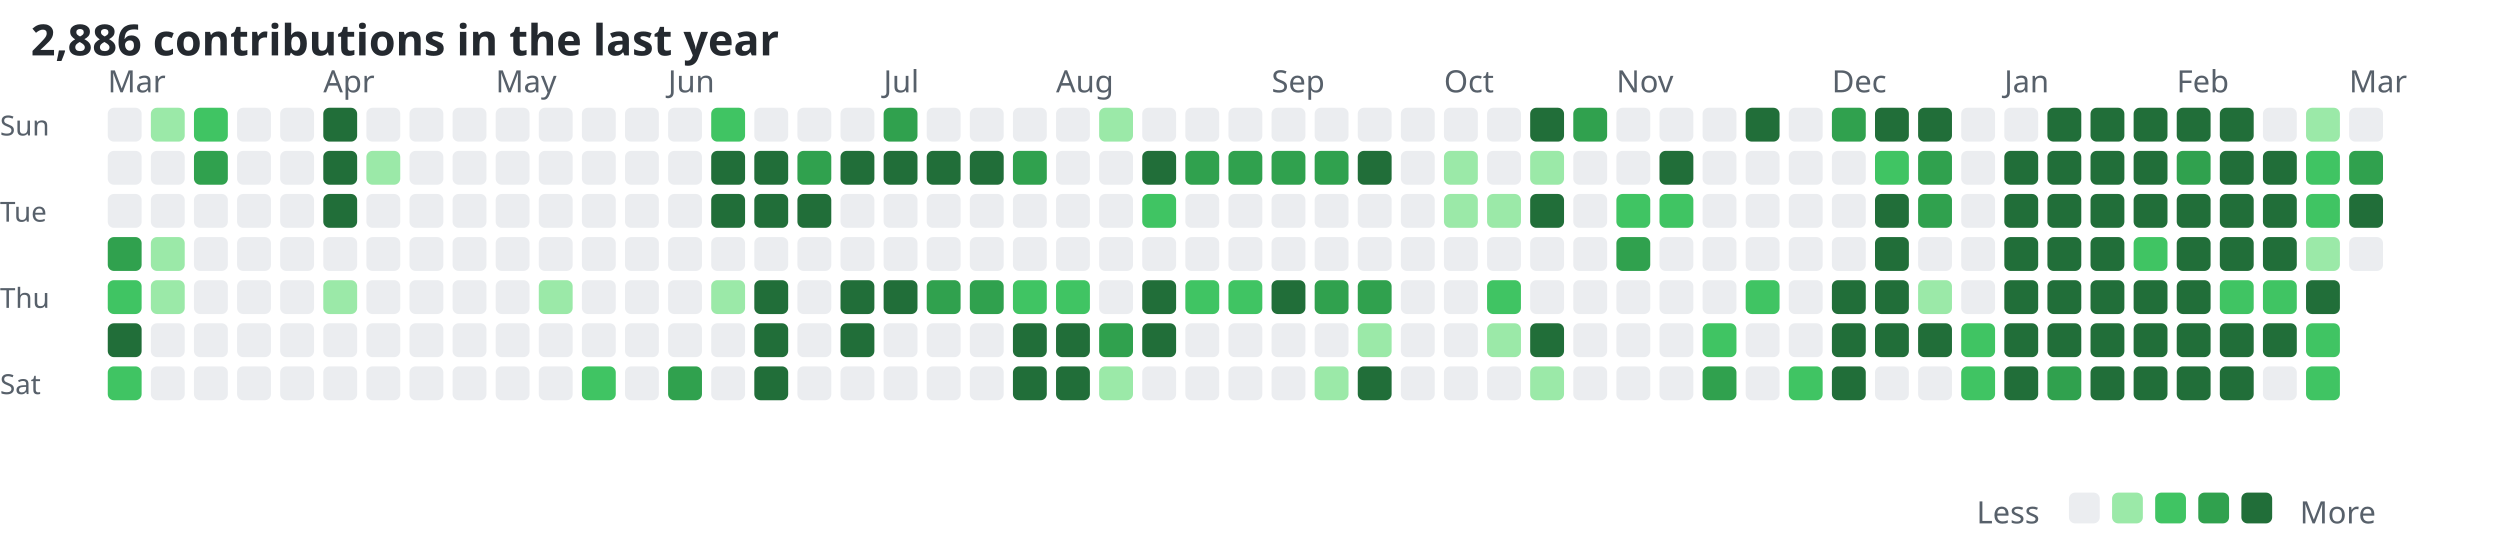
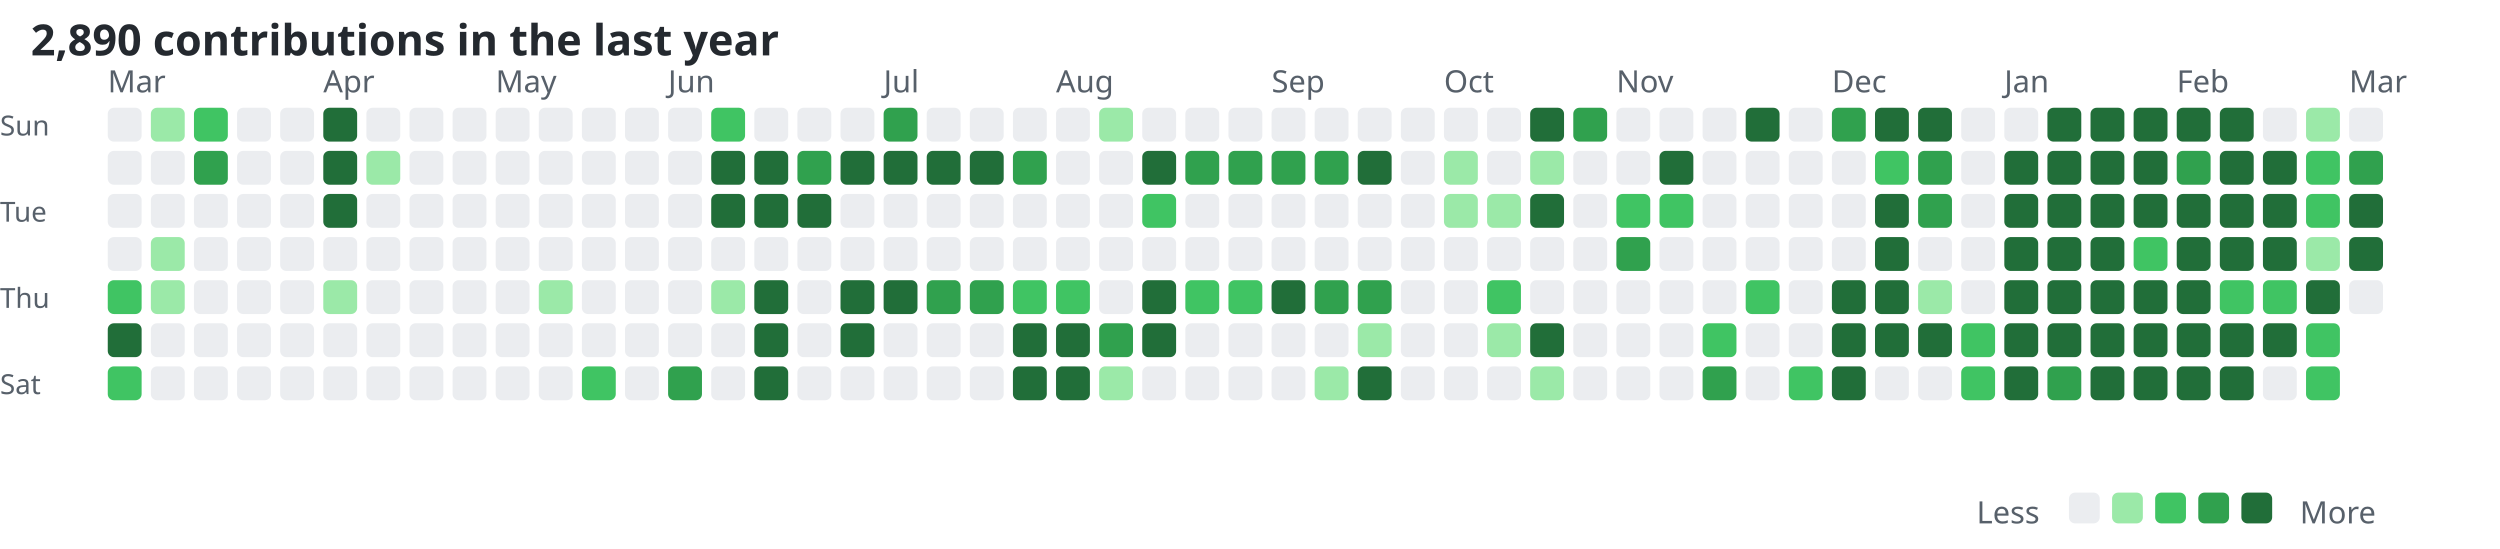
<svg xmlns="http://www.w3.org/2000/svg" width="812" height="178" viewBox="0 0 812 178">
  <style>
    .title { font: 600 14px 'Segoe UI', sans-serif; fill: #24292f; }
    .month { font: 400 10px 'Segoe UI', sans-serif; fill: #57606a; }
    .legend { font: 400 10px 'Segoe UI', sans-serif; fill: #57606a; }
    .day { font: 400 9px 'Segoe UI', sans-serif; fill: #57606a; }
  </style>
-   <text x="10" y="18" class="title">2,886 contributions in the last year</text>
+   <text x="10" y="18" class="title">2,890 contributions in the last year</text>
  <text x="35" y="30" class="month">Mar</text>
  <text x="105" y="30" class="month">Apr</text>
  <text x="161" y="30" class="month">May</text>
  <text x="217" y="30" class="month">Jun</text>
  <text x="287" y="30" class="month">Jul</text>
  <text x="343" y="30" class="month">Aug</text>
  <text x="413" y="30" class="month">Sep</text>
  <text x="469" y="30" class="month">Oct</text>
  <text x="525" y="30" class="month">Nov</text>
  <text x="595" y="30" class="month">Dec</text>
  <text x="651" y="30" class="month">Jan</text>
  <text x="707" y="30" class="month">Feb</text>
  <text x="763" y="30" class="month">Mar</text>
  <text x="0" y="44" class="day">Sun</text>
  <text x="0" y="72" class="day">Tue</text>
  <text x="0" y="100" class="day">Thu</text>
  <text x="0" y="128" class="day">Sat</text>
  <rect x="35" y="35" width="11" height="11" rx="2" ry="2" fill="#ebedf0" />
  <rect x="35" y="49" width="11" height="11" rx="2" ry="2" fill="#ebedf0" />
  <rect x="35" y="63" width="11" height="11" rx="2" ry="2" fill="#ebedf0" />
-   <rect x="35" y="77" width="11" height="11" rx="2" ry="2" fill="#30a14e" />
+   <rect x="35" y="77" width="11" height="11" rx="2" ry="2" fill="#ebedf0" />
  <rect x="35" y="91" width="11" height="11" rx="2" ry="2" fill="#40c463" />
  <rect x="35" y="105" width="11" height="11" rx="2" ry="2" fill="#216e39" />
  <rect x="35" y="119" width="11" height="11" rx="2" ry="2" fill="#40c463" />
  <rect x="49" y="35" width="11" height="11" rx="2" ry="2" fill="#9be9a8" />
  <rect x="49" y="49" width="11" height="11" rx="2" ry="2" fill="#ebedf0" />
  <rect x="49" y="63" width="11" height="11" rx="2" ry="2" fill="#ebedf0" />
  <rect x="49" y="77" width="11" height="11" rx="2" ry="2" fill="#9be9a8" />
  <rect x="49" y="91" width="11" height="11" rx="2" ry="2" fill="#9be9a8" />
  <rect x="49" y="105" width="11" height="11" rx="2" ry="2" fill="#ebedf0" />
  <rect x="49" y="119" width="11" height="11" rx="2" ry="2" fill="#ebedf0" />
  <rect x="63" y="35" width="11" height="11" rx="2" ry="2" fill="#40c463" />
  <rect x="63" y="49" width="11" height="11" rx="2" ry="2" fill="#30a14e" />
  <rect x="63" y="63" width="11" height="11" rx="2" ry="2" fill="#ebedf0" />
  <rect x="63" y="77" width="11" height="11" rx="2" ry="2" fill="#ebedf0" />
  <rect x="63" y="91" width="11" height="11" rx="2" ry="2" fill="#ebedf0" />
  <rect x="63" y="105" width="11" height="11" rx="2" ry="2" fill="#ebedf0" />
  <rect x="63" y="119" width="11" height="11" rx="2" ry="2" fill="#ebedf0" />
  <rect x="77" y="35" width="11" height="11" rx="2" ry="2" fill="#ebedf0" />
  <rect x="77" y="49" width="11" height="11" rx="2" ry="2" fill="#ebedf0" />
  <rect x="77" y="63" width="11" height="11" rx="2" ry="2" fill="#ebedf0" />
  <rect x="77" y="77" width="11" height="11" rx="2" ry="2" fill="#ebedf0" />
  <rect x="77" y="91" width="11" height="11" rx="2" ry="2" fill="#ebedf0" />
  <rect x="77" y="105" width="11" height="11" rx="2" ry="2" fill="#ebedf0" />
  <rect x="77" y="119" width="11" height="11" rx="2" ry="2" fill="#ebedf0" />
  <rect x="91" y="35" width="11" height="11" rx="2" ry="2" fill="#ebedf0" />
  <rect x="91" y="49" width="11" height="11" rx="2" ry="2" fill="#ebedf0" />
  <rect x="91" y="63" width="11" height="11" rx="2" ry="2" fill="#ebedf0" />
  <rect x="91" y="77" width="11" height="11" rx="2" ry="2" fill="#ebedf0" />
  <rect x="91" y="91" width="11" height="11" rx="2" ry="2" fill="#ebedf0" />
  <rect x="91" y="105" width="11" height="11" rx="2" ry="2" fill="#ebedf0" />
  <rect x="91" y="119" width="11" height="11" rx="2" ry="2" fill="#ebedf0" />
  <rect x="105" y="35" width="11" height="11" rx="2" ry="2" fill="#216e39" />
  <rect x="105" y="49" width="11" height="11" rx="2" ry="2" fill="#216e39" />
  <rect x="105" y="63" width="11" height="11" rx="2" ry="2" fill="#216e39" />
  <rect x="105" y="77" width="11" height="11" rx="2" ry="2" fill="#ebedf0" />
  <rect x="105" y="91" width="11" height="11" rx="2" ry="2" fill="#9be9a8" />
  <rect x="105" y="105" width="11" height="11" rx="2" ry="2" fill="#ebedf0" />
  <rect x="105" y="119" width="11" height="11" rx="2" ry="2" fill="#ebedf0" />
  <rect x="119" y="35" width="11" height="11" rx="2" ry="2" fill="#ebedf0" />
  <rect x="119" y="49" width="11" height="11" rx="2" ry="2" fill="#9be9a8" />
  <rect x="119" y="63" width="11" height="11" rx="2" ry="2" fill="#ebedf0" />
  <rect x="119" y="77" width="11" height="11" rx="2" ry="2" fill="#ebedf0" />
  <rect x="119" y="91" width="11" height="11" rx="2" ry="2" fill="#ebedf0" />
  <rect x="119" y="105" width="11" height="11" rx="2" ry="2" fill="#ebedf0" />
  <rect x="119" y="119" width="11" height="11" rx="2" ry="2" fill="#ebedf0" />
  <rect x="133" y="35" width="11" height="11" rx="2" ry="2" fill="#ebedf0" />
  <rect x="133" y="49" width="11" height="11" rx="2" ry="2" fill="#ebedf0" />
  <rect x="133" y="63" width="11" height="11" rx="2" ry="2" fill="#ebedf0" />
  <rect x="133" y="77" width="11" height="11" rx="2" ry="2" fill="#ebedf0" />
  <rect x="133" y="91" width="11" height="11" rx="2" ry="2" fill="#ebedf0" />
  <rect x="133" y="105" width="11" height="11" rx="2" ry="2" fill="#ebedf0" />
  <rect x="133" y="119" width="11" height="11" rx="2" ry="2" fill="#ebedf0" />
  <rect x="147" y="35" width="11" height="11" rx="2" ry="2" fill="#ebedf0" />
  <rect x="147" y="49" width="11" height="11" rx="2" ry="2" fill="#ebedf0" />
  <rect x="147" y="63" width="11" height="11" rx="2" ry="2" fill="#ebedf0" />
  <rect x="147" y="77" width="11" height="11" rx="2" ry="2" fill="#ebedf0" />
  <rect x="147" y="91" width="11" height="11" rx="2" ry="2" fill="#ebedf0" />
  <rect x="147" y="105" width="11" height="11" rx="2" ry="2" fill="#ebedf0" />
  <rect x="147" y="119" width="11" height="11" rx="2" ry="2" fill="#ebedf0" />
  <rect x="161" y="35" width="11" height="11" rx="2" ry="2" fill="#ebedf0" />
  <rect x="161" y="49" width="11" height="11" rx="2" ry="2" fill="#ebedf0" />
  <rect x="161" y="63" width="11" height="11" rx="2" ry="2" fill="#ebedf0" />
  <rect x="161" y="77" width="11" height="11" rx="2" ry="2" fill="#ebedf0" />
  <rect x="161" y="91" width="11" height="11" rx="2" ry="2" fill="#ebedf0" />
  <rect x="161" y="105" width="11" height="11" rx="2" ry="2" fill="#ebedf0" />
  <rect x="161" y="119" width="11" height="11" rx="2" ry="2" fill="#ebedf0" />
  <rect x="175" y="35" width="11" height="11" rx="2" ry="2" fill="#ebedf0" />
  <rect x="175" y="49" width="11" height="11" rx="2" ry="2" fill="#ebedf0" />
  <rect x="175" y="63" width="11" height="11" rx="2" ry="2" fill="#ebedf0" />
  <rect x="175" y="77" width="11" height="11" rx="2" ry="2" fill="#ebedf0" />
  <rect x="175" y="91" width="11" height="11" rx="2" ry="2" fill="#9be9a8" />
  <rect x="175" y="105" width="11" height="11" rx="2" ry="2" fill="#ebedf0" />
  <rect x="175" y="119" width="11" height="11" rx="2" ry="2" fill="#ebedf0" />
  <rect x="189" y="35" width="11" height="11" rx="2" ry="2" fill="#ebedf0" />
  <rect x="189" y="49" width="11" height="11" rx="2" ry="2" fill="#ebedf0" />
  <rect x="189" y="63" width="11" height="11" rx="2" ry="2" fill="#ebedf0" />
  <rect x="189" y="77" width="11" height="11" rx="2" ry="2" fill="#ebedf0" />
  <rect x="189" y="91" width="11" height="11" rx="2" ry="2" fill="#ebedf0" />
  <rect x="189" y="105" width="11" height="11" rx="2" ry="2" fill="#ebedf0" />
  <rect x="189" y="119" width="11" height="11" rx="2" ry="2" fill="#40c463" />
  <rect x="203" y="35" width="11" height="11" rx="2" ry="2" fill="#ebedf0" />
  <rect x="203" y="49" width="11" height="11" rx="2" ry="2" fill="#ebedf0" />
  <rect x="203" y="63" width="11" height="11" rx="2" ry="2" fill="#ebedf0" />
  <rect x="203" y="77" width="11" height="11" rx="2" ry="2" fill="#ebedf0" />
  <rect x="203" y="91" width="11" height="11" rx="2" ry="2" fill="#ebedf0" />
  <rect x="203" y="105" width="11" height="11" rx="2" ry="2" fill="#ebedf0" />
  <rect x="203" y="119" width="11" height="11" rx="2" ry="2" fill="#ebedf0" />
  <rect x="217" y="35" width="11" height="11" rx="2" ry="2" fill="#ebedf0" />
  <rect x="217" y="49" width="11" height="11" rx="2" ry="2" fill="#ebedf0" />
  <rect x="217" y="63" width="11" height="11" rx="2" ry="2" fill="#ebedf0" />
  <rect x="217" y="77" width="11" height="11" rx="2" ry="2" fill="#ebedf0" />
  <rect x="217" y="91" width="11" height="11" rx="2" ry="2" fill="#ebedf0" />
  <rect x="217" y="105" width="11" height="11" rx="2" ry="2" fill="#ebedf0" />
  <rect x="217" y="119" width="11" height="11" rx="2" ry="2" fill="#30a14e" />
  <rect x="231" y="35" width="11" height="11" rx="2" ry="2" fill="#40c463" />
  <rect x="231" y="49" width="11" height="11" rx="2" ry="2" fill="#216e39" />
  <rect x="231" y="63" width="11" height="11" rx="2" ry="2" fill="#216e39" />
  <rect x="231" y="77" width="11" height="11" rx="2" ry="2" fill="#ebedf0" />
  <rect x="231" y="91" width="11" height="11" rx="2" ry="2" fill="#9be9a8" />
  <rect x="231" y="105" width="11" height="11" rx="2" ry="2" fill="#ebedf0" />
  <rect x="231" y="119" width="11" height="11" rx="2" ry="2" fill="#ebedf0" />
  <rect x="245" y="35" width="11" height="11" rx="2" ry="2" fill="#ebedf0" />
  <rect x="245" y="49" width="11" height="11" rx="2" ry="2" fill="#216e39" />
  <rect x="245" y="63" width="11" height="11" rx="2" ry="2" fill="#216e39" />
  <rect x="245" y="77" width="11" height="11" rx="2" ry="2" fill="#ebedf0" />
  <rect x="245" y="91" width="11" height="11" rx="2" ry="2" fill="#216e39" />
  <rect x="245" y="105" width="11" height="11" rx="2" ry="2" fill="#216e39" />
  <rect x="245" y="119" width="11" height="11" rx="2" ry="2" fill="#216e39" />
  <rect x="259" y="35" width="11" height="11" rx="2" ry="2" fill="#ebedf0" />
  <rect x="259" y="49" width="11" height="11" rx="2" ry="2" fill="#30a14e" />
  <rect x="259" y="63" width="11" height="11" rx="2" ry="2" fill="#216e39" />
  <rect x="259" y="77" width="11" height="11" rx="2" ry="2" fill="#ebedf0" />
  <rect x="259" y="91" width="11" height="11" rx="2" ry="2" fill="#ebedf0" />
  <rect x="259" y="105" width="11" height="11" rx="2" ry="2" fill="#ebedf0" />
  <rect x="259" y="119" width="11" height="11" rx="2" ry="2" fill="#ebedf0" />
  <rect x="273" y="35" width="11" height="11" rx="2" ry="2" fill="#ebedf0" />
  <rect x="273" y="49" width="11" height="11" rx="2" ry="2" fill="#216e39" />
  <rect x="273" y="63" width="11" height="11" rx="2" ry="2" fill="#ebedf0" />
  <rect x="273" y="77" width="11" height="11" rx="2" ry="2" fill="#ebedf0" />
  <rect x="273" y="91" width="11" height="11" rx="2" ry="2" fill="#216e39" />
  <rect x="273" y="105" width="11" height="11" rx="2" ry="2" fill="#216e39" />
  <rect x="273" y="119" width="11" height="11" rx="2" ry="2" fill="#ebedf0" />
  <rect x="287" y="35" width="11" height="11" rx="2" ry="2" fill="#30a14e" />
  <rect x="287" y="49" width="11" height="11" rx="2" ry="2" fill="#216e39" />
  <rect x="287" y="63" width="11" height="11" rx="2" ry="2" fill="#ebedf0" />
  <rect x="287" y="77" width="11" height="11" rx="2" ry="2" fill="#ebedf0" />
  <rect x="287" y="91" width="11" height="11" rx="2" ry="2" fill="#216e39" />
  <rect x="287" y="105" width="11" height="11" rx="2" ry="2" fill="#ebedf0" />
  <rect x="287" y="119" width="11" height="11" rx="2" ry="2" fill="#ebedf0" />
  <rect x="301" y="35" width="11" height="11" rx="2" ry="2" fill="#ebedf0" />
  <rect x="301" y="49" width="11" height="11" rx="2" ry="2" fill="#216e39" />
  <rect x="301" y="63" width="11" height="11" rx="2" ry="2" fill="#ebedf0" />
  <rect x="301" y="77" width="11" height="11" rx="2" ry="2" fill="#ebedf0" />
  <rect x="301" y="91" width="11" height="11" rx="2" ry="2" fill="#30a14e" />
  <rect x="301" y="105" width="11" height="11" rx="2" ry="2" fill="#ebedf0" />
  <rect x="301" y="119" width="11" height="11" rx="2" ry="2" fill="#ebedf0" />
  <rect x="315" y="35" width="11" height="11" rx="2" ry="2" fill="#ebedf0" />
  <rect x="315" y="49" width="11" height="11" rx="2" ry="2" fill="#216e39" />
  <rect x="315" y="63" width="11" height="11" rx="2" ry="2" fill="#ebedf0" />
  <rect x="315" y="77" width="11" height="11" rx="2" ry="2" fill="#ebedf0" />
  <rect x="315" y="91" width="11" height="11" rx="2" ry="2" fill="#30a14e" />
  <rect x="315" y="105" width="11" height="11" rx="2" ry="2" fill="#ebedf0" />
  <rect x="315" y="119" width="11" height="11" rx="2" ry="2" fill="#ebedf0" />
  <rect x="329" y="35" width="11" height="11" rx="2" ry="2" fill="#ebedf0" />
  <rect x="329" y="49" width="11" height="11" rx="2" ry="2" fill="#30a14e" />
  <rect x="329" y="63" width="11" height="11" rx="2" ry="2" fill="#ebedf0" />
  <rect x="329" y="77" width="11" height="11" rx="2" ry="2" fill="#ebedf0" />
  <rect x="329" y="91" width="11" height="11" rx="2" ry="2" fill="#40c463" />
  <rect x="329" y="105" width="11" height="11" rx="2" ry="2" fill="#216e39" />
  <rect x="329" y="119" width="11" height="11" rx="2" ry="2" fill="#216e39" />
  <rect x="343" y="35" width="11" height="11" rx="2" ry="2" fill="#ebedf0" />
  <rect x="343" y="49" width="11" height="11" rx="2" ry="2" fill="#ebedf0" />
  <rect x="343" y="63" width="11" height="11" rx="2" ry="2" fill="#ebedf0" />
  <rect x="343" y="77" width="11" height="11" rx="2" ry="2" fill="#ebedf0" />
  <rect x="343" y="91" width="11" height="11" rx="2" ry="2" fill="#40c463" />
  <rect x="343" y="105" width="11" height="11" rx="2" ry="2" fill="#216e39" />
  <rect x="343" y="119" width="11" height="11" rx="2" ry="2" fill="#216e39" />
  <rect x="357" y="35" width="11" height="11" rx="2" ry="2" fill="#9be9a8" />
  <rect x="357" y="49" width="11" height="11" rx="2" ry="2" fill="#ebedf0" />
  <rect x="357" y="63" width="11" height="11" rx="2" ry="2" fill="#ebedf0" />
  <rect x="357" y="77" width="11" height="11" rx="2" ry="2" fill="#ebedf0" />
  <rect x="357" y="91" width="11" height="11" rx="2" ry="2" fill="#ebedf0" />
  <rect x="357" y="105" width="11" height="11" rx="2" ry="2" fill="#30a14e" />
  <rect x="357" y="119" width="11" height="11" rx="2" ry="2" fill="#9be9a8" />
  <rect x="371" y="35" width="11" height="11" rx="2" ry="2" fill="#ebedf0" />
  <rect x="371" y="49" width="11" height="11" rx="2" ry="2" fill="#216e39" />
  <rect x="371" y="63" width="11" height="11" rx="2" ry="2" fill="#40c463" />
  <rect x="371" y="77" width="11" height="11" rx="2" ry="2" fill="#ebedf0" />
  <rect x="371" y="91" width="11" height="11" rx="2" ry="2" fill="#216e39" />
  <rect x="371" y="105" width="11" height="11" rx="2" ry="2" fill="#216e39" />
  <rect x="371" y="119" width="11" height="11" rx="2" ry="2" fill="#ebedf0" />
  <rect x="385" y="35" width="11" height="11" rx="2" ry="2" fill="#ebedf0" />
  <rect x="385" y="49" width="11" height="11" rx="2" ry="2" fill="#30a14e" />
  <rect x="385" y="63" width="11" height="11" rx="2" ry="2" fill="#ebedf0" />
  <rect x="385" y="77" width="11" height="11" rx="2" ry="2" fill="#ebedf0" />
  <rect x="385" y="91" width="11" height="11" rx="2" ry="2" fill="#40c463" />
  <rect x="385" y="105" width="11" height="11" rx="2" ry="2" fill="#ebedf0" />
  <rect x="385" y="119" width="11" height="11" rx="2" ry="2" fill="#ebedf0" />
  <rect x="399" y="35" width="11" height="11" rx="2" ry="2" fill="#ebedf0" />
  <rect x="399" y="49" width="11" height="11" rx="2" ry="2" fill="#30a14e" />
  <rect x="399" y="63" width="11" height="11" rx="2" ry="2" fill="#ebedf0" />
  <rect x="399" y="77" width="11" height="11" rx="2" ry="2" fill="#ebedf0" />
  <rect x="399" y="91" width="11" height="11" rx="2" ry="2" fill="#40c463" />
  <rect x="399" y="105" width="11" height="11" rx="2" ry="2" fill="#ebedf0" />
  <rect x="399" y="119" width="11" height="11" rx="2" ry="2" fill="#ebedf0" />
  <rect x="413" y="35" width="11" height="11" rx="2" ry="2" fill="#ebedf0" />
  <rect x="413" y="49" width="11" height="11" rx="2" ry="2" fill="#30a14e" />
  <rect x="413" y="63" width="11" height="11" rx="2" ry="2" fill="#ebedf0" />
  <rect x="413" y="77" width="11" height="11" rx="2" ry="2" fill="#ebedf0" />
  <rect x="413" y="91" width="11" height="11" rx="2" ry="2" fill="#216e39" />
  <rect x="413" y="105" width="11" height="11" rx="2" ry="2" fill="#ebedf0" />
  <rect x="413" y="119" width="11" height="11" rx="2" ry="2" fill="#ebedf0" />
  <rect x="427" y="35" width="11" height="11" rx="2" ry="2" fill="#ebedf0" />
  <rect x="427" y="49" width="11" height="11" rx="2" ry="2" fill="#30a14e" />
  <rect x="427" y="63" width="11" height="11" rx="2" ry="2" fill="#ebedf0" />
  <rect x="427" y="77" width="11" height="11" rx="2" ry="2" fill="#ebedf0" />
  <rect x="427" y="91" width="11" height="11" rx="2" ry="2" fill="#30a14e" />
  <rect x="427" y="105" width="11" height="11" rx="2" ry="2" fill="#ebedf0" />
  <rect x="427" y="119" width="11" height="11" rx="2" ry="2" fill="#9be9a8" />
  <rect x="441" y="35" width="11" height="11" rx="2" ry="2" fill="#ebedf0" />
  <rect x="441" y="49" width="11" height="11" rx="2" ry="2" fill="#216e39" />
  <rect x="441" y="63" width="11" height="11" rx="2" ry="2" fill="#ebedf0" />
  <rect x="441" y="77" width="11" height="11" rx="2" ry="2" fill="#ebedf0" />
  <rect x="441" y="91" width="11" height="11" rx="2" ry="2" fill="#30a14e" />
  <rect x="441" y="105" width="11" height="11" rx="2" ry="2" fill="#9be9a8" />
  <rect x="441" y="119" width="11" height="11" rx="2" ry="2" fill="#216e39" />
  <rect x="455" y="35" width="11" height="11" rx="2" ry="2" fill="#ebedf0" />
  <rect x="455" y="49" width="11" height="11" rx="2" ry="2" fill="#ebedf0" />
  <rect x="455" y="63" width="11" height="11" rx="2" ry="2" fill="#ebedf0" />
  <rect x="455" y="77" width="11" height="11" rx="2" ry="2" fill="#ebedf0" />
  <rect x="455" y="91" width="11" height="11" rx="2" ry="2" fill="#ebedf0" />
  <rect x="455" y="105" width="11" height="11" rx="2" ry="2" fill="#ebedf0" />
  <rect x="455" y="119" width="11" height="11" rx="2" ry="2" fill="#ebedf0" />
  <rect x="469" y="35" width="11" height="11" rx="2" ry="2" fill="#ebedf0" />
  <rect x="469" y="49" width="11" height="11" rx="2" ry="2" fill="#9be9a8" />
  <rect x="469" y="63" width="11" height="11" rx="2" ry="2" fill="#9be9a8" />
  <rect x="469" y="77" width="11" height="11" rx="2" ry="2" fill="#ebedf0" />
  <rect x="469" y="91" width="11" height="11" rx="2" ry="2" fill="#ebedf0" />
  <rect x="469" y="105" width="11" height="11" rx="2" ry="2" fill="#ebedf0" />
  <rect x="469" y="119" width="11" height="11" rx="2" ry="2" fill="#ebedf0" />
  <rect x="483" y="35" width="11" height="11" rx="2" ry="2" fill="#ebedf0" />
  <rect x="483" y="49" width="11" height="11" rx="2" ry="2" fill="#ebedf0" />
  <rect x="483" y="63" width="11" height="11" rx="2" ry="2" fill="#9be9a8" />
  <rect x="483" y="77" width="11" height="11" rx="2" ry="2" fill="#ebedf0" />
  <rect x="483" y="91" width="11" height="11" rx="2" ry="2" fill="#40c463" />
  <rect x="483" y="105" width="11" height="11" rx="2" ry="2" fill="#9be9a8" />
  <rect x="483" y="119" width="11" height="11" rx="2" ry="2" fill="#ebedf0" />
  <rect x="497" y="35" width="11" height="11" rx="2" ry="2" fill="#216e39" />
  <rect x="497" y="49" width="11" height="11" rx="2" ry="2" fill="#9be9a8" />
  <rect x="497" y="63" width="11" height="11" rx="2" ry="2" fill="#216e39" />
  <rect x="497" y="77" width="11" height="11" rx="2" ry="2" fill="#ebedf0" />
  <rect x="497" y="91" width="11" height="11" rx="2" ry="2" fill="#ebedf0" />
  <rect x="497" y="105" width="11" height="11" rx="2" ry="2" fill="#216e39" />
  <rect x="497" y="119" width="11" height="11" rx="2" ry="2" fill="#9be9a8" />
  <rect x="511" y="35" width="11" height="11" rx="2" ry="2" fill="#30a14e" />
  <rect x="511" y="49" width="11" height="11" rx="2" ry="2" fill="#ebedf0" />
  <rect x="511" y="63" width="11" height="11" rx="2" ry="2" fill="#ebedf0" />
  <rect x="511" y="77" width="11" height="11" rx="2" ry="2" fill="#ebedf0" />
  <rect x="511" y="91" width="11" height="11" rx="2" ry="2" fill="#ebedf0" />
  <rect x="511" y="105" width="11" height="11" rx="2" ry="2" fill="#ebedf0" />
  <rect x="511" y="119" width="11" height="11" rx="2" ry="2" fill="#ebedf0" />
  <rect x="525" y="35" width="11" height="11" rx="2" ry="2" fill="#ebedf0" />
  <rect x="525" y="49" width="11" height="11" rx="2" ry="2" fill="#ebedf0" />
  <rect x="525" y="63" width="11" height="11" rx="2" ry="2" fill="#40c463" />
  <rect x="525" y="77" width="11" height="11" rx="2" ry="2" fill="#30a14e" />
  <rect x="525" y="91" width="11" height="11" rx="2" ry="2" fill="#ebedf0" />
  <rect x="525" y="105" width="11" height="11" rx="2" ry="2" fill="#ebedf0" />
  <rect x="525" y="119" width="11" height="11" rx="2" ry="2" fill="#ebedf0" />
  <rect x="539" y="35" width="11" height="11" rx="2" ry="2" fill="#ebedf0" />
  <rect x="539" y="49" width="11" height="11" rx="2" ry="2" fill="#216e39" />
  <rect x="539" y="63" width="11" height="11" rx="2" ry="2" fill="#40c463" />
  <rect x="539" y="77" width="11" height="11" rx="2" ry="2" fill="#ebedf0" />
  <rect x="539" y="91" width="11" height="11" rx="2" ry="2" fill="#ebedf0" />
  <rect x="539" y="105" width="11" height="11" rx="2" ry="2" fill="#ebedf0" />
  <rect x="539" y="119" width="11" height="11" rx="2" ry="2" fill="#ebedf0" />
  <rect x="553" y="35" width="11" height="11" rx="2" ry="2" fill="#ebedf0" />
  <rect x="553" y="49" width="11" height="11" rx="2" ry="2" fill="#ebedf0" />
  <rect x="553" y="63" width="11" height="11" rx="2" ry="2" fill="#ebedf0" />
  <rect x="553" y="77" width="11" height="11" rx="2" ry="2" fill="#ebedf0" />
  <rect x="553" y="91" width="11" height="11" rx="2" ry="2" fill="#ebedf0" />
  <rect x="553" y="105" width="11" height="11" rx="2" ry="2" fill="#40c463" />
  <rect x="553" y="119" width="11" height="11" rx="2" ry="2" fill="#30a14e" />
  <rect x="567" y="35" width="11" height="11" rx="2" ry="2" fill="#216e39" />
  <rect x="567" y="49" width="11" height="11" rx="2" ry="2" fill="#ebedf0" />
  <rect x="567" y="63" width="11" height="11" rx="2" ry="2" fill="#ebedf0" />
  <rect x="567" y="77" width="11" height="11" rx="2" ry="2" fill="#ebedf0" />
  <rect x="567" y="91" width="11" height="11" rx="2" ry="2" fill="#40c463" />
  <rect x="567" y="105" width="11" height="11" rx="2" ry="2" fill="#ebedf0" />
  <rect x="567" y="119" width="11" height="11" rx="2" ry="2" fill="#ebedf0" />
  <rect x="581" y="35" width="11" height="11" rx="2" ry="2" fill="#ebedf0" />
  <rect x="581" y="49" width="11" height="11" rx="2" ry="2" fill="#ebedf0" />
  <rect x="581" y="63" width="11" height="11" rx="2" ry="2" fill="#ebedf0" />
  <rect x="581" y="77" width="11" height="11" rx="2" ry="2" fill="#ebedf0" />
  <rect x="581" y="91" width="11" height="11" rx="2" ry="2" fill="#ebedf0" />
  <rect x="581" y="105" width="11" height="11" rx="2" ry="2" fill="#ebedf0" />
  <rect x="581" y="119" width="11" height="11" rx="2" ry="2" fill="#40c463" />
  <rect x="595" y="35" width="11" height="11" rx="2" ry="2" fill="#30a14e" />
  <rect x="595" y="49" width="11" height="11" rx="2" ry="2" fill="#ebedf0" />
  <rect x="595" y="63" width="11" height="11" rx="2" ry="2" fill="#ebedf0" />
  <rect x="595" y="77" width="11" height="11" rx="2" ry="2" fill="#ebedf0" />
  <rect x="595" y="91" width="11" height="11" rx="2" ry="2" fill="#216e39" />
  <rect x="595" y="105" width="11" height="11" rx="2" ry="2" fill="#216e39" />
  <rect x="595" y="119" width="11" height="11" rx="2" ry="2" fill="#216e39" />
  <rect x="609" y="35" width="11" height="11" rx="2" ry="2" fill="#216e39" />
  <rect x="609" y="49" width="11" height="11" rx="2" ry="2" fill="#40c463" />
  <rect x="609" y="63" width="11" height="11" rx="2" ry="2" fill="#216e39" />
  <rect x="609" y="77" width="11" height="11" rx="2" ry="2" fill="#216e39" />
  <rect x="609" y="91" width="11" height="11" rx="2" ry="2" fill="#216e39" />
  <rect x="609" y="105" width="11" height="11" rx="2" ry="2" fill="#216e39" />
  <rect x="609" y="119" width="11" height="11" rx="2" ry="2" fill="#ebedf0" />
  <rect x="623" y="35" width="11" height="11" rx="2" ry="2" fill="#216e39" />
  <rect x="623" y="49" width="11" height="11" rx="2" ry="2" fill="#30a14e" />
  <rect x="623" y="63" width="11" height="11" rx="2" ry="2" fill="#30a14e" />
  <rect x="623" y="77" width="11" height="11" rx="2" ry="2" fill="#ebedf0" />
  <rect x="623" y="91" width="11" height="11" rx="2" ry="2" fill="#9be9a8" />
  <rect x="623" y="105" width="11" height="11" rx="2" ry="2" fill="#216e39" />
  <rect x="623" y="119" width="11" height="11" rx="2" ry="2" fill="#ebedf0" />
  <rect x="637" y="35" width="11" height="11" rx="2" ry="2" fill="#ebedf0" />
  <rect x="637" y="49" width="11" height="11" rx="2" ry="2" fill="#ebedf0" />
  <rect x="637" y="63" width="11" height="11" rx="2" ry="2" fill="#ebedf0" />
  <rect x="637" y="77" width="11" height="11" rx="2" ry="2" fill="#ebedf0" />
  <rect x="637" y="91" width="11" height="11" rx="2" ry="2" fill="#ebedf0" />
  <rect x="637" y="105" width="11" height="11" rx="2" ry="2" fill="#40c463" />
  <rect x="637" y="119" width="11" height="11" rx="2" ry="2" fill="#40c463" />
  <rect x="651" y="35" width="11" height="11" rx="2" ry="2" fill="#ebedf0" />
  <rect x="651" y="49" width="11" height="11" rx="2" ry="2" fill="#216e39" />
  <rect x="651" y="63" width="11" height="11" rx="2" ry="2" fill="#216e39" />
  <rect x="651" y="77" width="11" height="11" rx="2" ry="2" fill="#216e39" />
  <rect x="651" y="91" width="11" height="11" rx="2" ry="2" fill="#216e39" />
  <rect x="651" y="105" width="11" height="11" rx="2" ry="2" fill="#216e39" />
  <rect x="651" y="119" width="11" height="11" rx="2" ry="2" fill="#216e39" />
  <rect x="665" y="35" width="11" height="11" rx="2" ry="2" fill="#216e39" />
  <rect x="665" y="49" width="11" height="11" rx="2" ry="2" fill="#216e39" />
  <rect x="665" y="63" width="11" height="11" rx="2" ry="2" fill="#216e39" />
  <rect x="665" y="77" width="11" height="11" rx="2" ry="2" fill="#216e39" />
  <rect x="665" y="91" width="11" height="11" rx="2" ry="2" fill="#216e39" />
  <rect x="665" y="105" width="11" height="11" rx="2" ry="2" fill="#216e39" />
  <rect x="665" y="119" width="11" height="11" rx="2" ry="2" fill="#30a14e" />
  <rect x="679" y="35" width="11" height="11" rx="2" ry="2" fill="#216e39" />
  <rect x="679" y="49" width="11" height="11" rx="2" ry="2" fill="#216e39" />
  <rect x="679" y="63" width="11" height="11" rx="2" ry="2" fill="#216e39" />
  <rect x="679" y="77" width="11" height="11" rx="2" ry="2" fill="#216e39" />
  <rect x="679" y="91" width="11" height="11" rx="2" ry="2" fill="#216e39" />
  <rect x="679" y="105" width="11" height="11" rx="2" ry="2" fill="#216e39" />
  <rect x="679" y="119" width="11" height="11" rx="2" ry="2" fill="#216e39" />
  <rect x="693" y="35" width="11" height="11" rx="2" ry="2" fill="#216e39" />
  <rect x="693" y="49" width="11" height="11" rx="2" ry="2" fill="#216e39" />
  <rect x="693" y="63" width="11" height="11" rx="2" ry="2" fill="#216e39" />
  <rect x="693" y="77" width="11" height="11" rx="2" ry="2" fill="#40c463" />
  <rect x="693" y="91" width="11" height="11" rx="2" ry="2" fill="#216e39" />
  <rect x="693" y="105" width="11" height="11" rx="2" ry="2" fill="#216e39" />
  <rect x="693" y="119" width="11" height="11" rx="2" ry="2" fill="#216e39" />
  <rect x="707" y="35" width="11" height="11" rx="2" ry="2" fill="#216e39" />
  <rect x="707" y="49" width="11" height="11" rx="2" ry="2" fill="#30a14e" />
  <rect x="707" y="63" width="11" height="11" rx="2" ry="2" fill="#216e39" />
  <rect x="707" y="77" width="11" height="11" rx="2" ry="2" fill="#216e39" />
  <rect x="707" y="91" width="11" height="11" rx="2" ry="2" fill="#216e39" />
  <rect x="707" y="105" width="11" height="11" rx="2" ry="2" fill="#216e39" />
  <rect x="707" y="119" width="11" height="11" rx="2" ry="2" fill="#216e39" />
  <rect x="721" y="35" width="11" height="11" rx="2" ry="2" fill="#216e39" />
  <rect x="721" y="49" width="11" height="11" rx="2" ry="2" fill="#216e39" />
  <rect x="721" y="63" width="11" height="11" rx="2" ry="2" fill="#216e39" />
  <rect x="721" y="77" width="11" height="11" rx="2" ry="2" fill="#216e39" />
  <rect x="721" y="91" width="11" height="11" rx="2" ry="2" fill="#40c463" />
  <rect x="721" y="105" width="11" height="11" rx="2" ry="2" fill="#216e39" />
  <rect x="721" y="119" width="11" height="11" rx="2" ry="2" fill="#216e39" />
  <rect x="735" y="35" width="11" height="11" rx="2" ry="2" fill="#ebedf0" />
  <rect x="735" y="49" width="11" height="11" rx="2" ry="2" fill="#216e39" />
  <rect x="735" y="63" width="11" height="11" rx="2" ry="2" fill="#216e39" />
  <rect x="735" y="77" width="11" height="11" rx="2" ry="2" fill="#216e39" />
  <rect x="735" y="91" width="11" height="11" rx="2" ry="2" fill="#40c463" />
  <rect x="735" y="105" width="11" height="11" rx="2" ry="2" fill="#216e39" />
  <rect x="735" y="119" width="11" height="11" rx="2" ry="2" fill="#ebedf0" />
  <rect x="749" y="35" width="11" height="11" rx="2" ry="2" fill="#9be9a8" />
  <rect x="749" y="49" width="11" height="11" rx="2" ry="2" fill="#40c463" />
  <rect x="749" y="63" width="11" height="11" rx="2" ry="2" fill="#40c463" />
  <rect x="749" y="77" width="11" height="11" rx="2" ry="2" fill="#9be9a8" />
  <rect x="749" y="91" width="11" height="11" rx="2" ry="2" fill="#216e39" />
  <rect x="749" y="105" width="11" height="11" rx="2" ry="2" fill="#40c463" />
  <rect x="749" y="119" width="11" height="11" rx="2" ry="2" fill="#40c463" />
  <rect x="763" y="35" width="11" height="11" rx="2" ry="2" fill="#ebedf0" />
  <rect x="763" y="49" width="11" height="11" rx="2" ry="2" fill="#30a14e" />
  <rect x="763" y="63" width="11" height="11" rx="2" ry="2" fill="#216e39" />
-   <rect x="763" y="77" width="11" height="11" rx="2" ry="2" fill="#ebedf0" />
+   <rect x="763" y="77" width="11" height="11" rx="2" ry="2" fill="#216e39" />
+   <rect x="763" y="91" width="11" height="11" rx="2" ry="2" fill="#ebedf0" />
  <text x="642" y="170" class="legend">Less</text>
  <rect x="672" y="160" width="10" height="10" rx="2" fill="#ebedf0" />
  <rect x="686" y="160" width="10" height="10" rx="2" fill="#9be9a8" />
  <rect x="700" y="160" width="10" height="10" rx="2" fill="#40c463" />
  <rect x="714" y="160" width="10" height="10" rx="2" fill="#30a14e" />
  <rect x="728" y="160" width="10" height="10" rx="2" fill="#216e39" />
  <text x="747" y="170" class="legend">More</text>
</svg>
